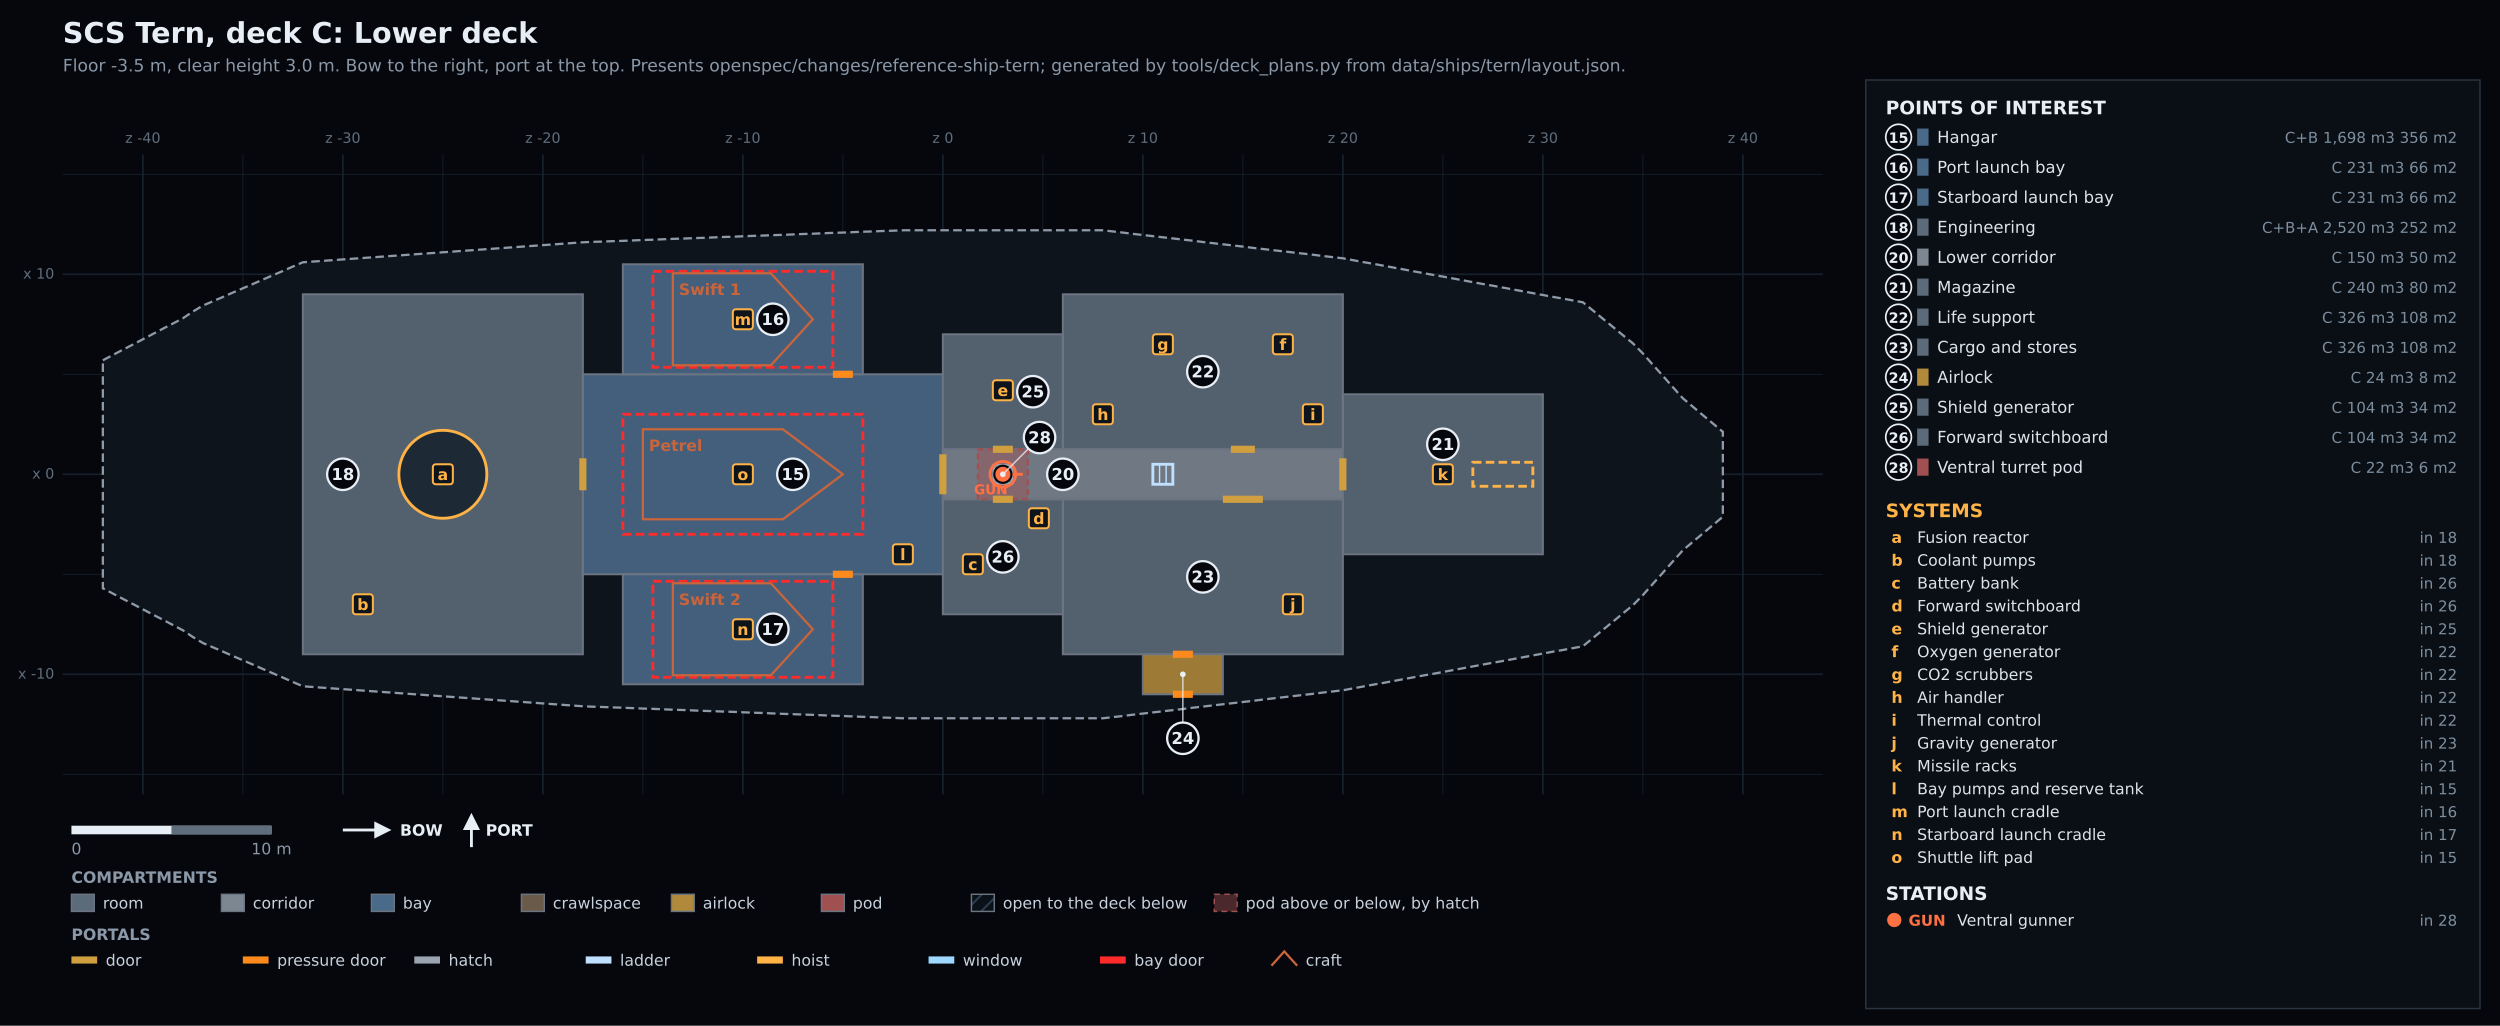
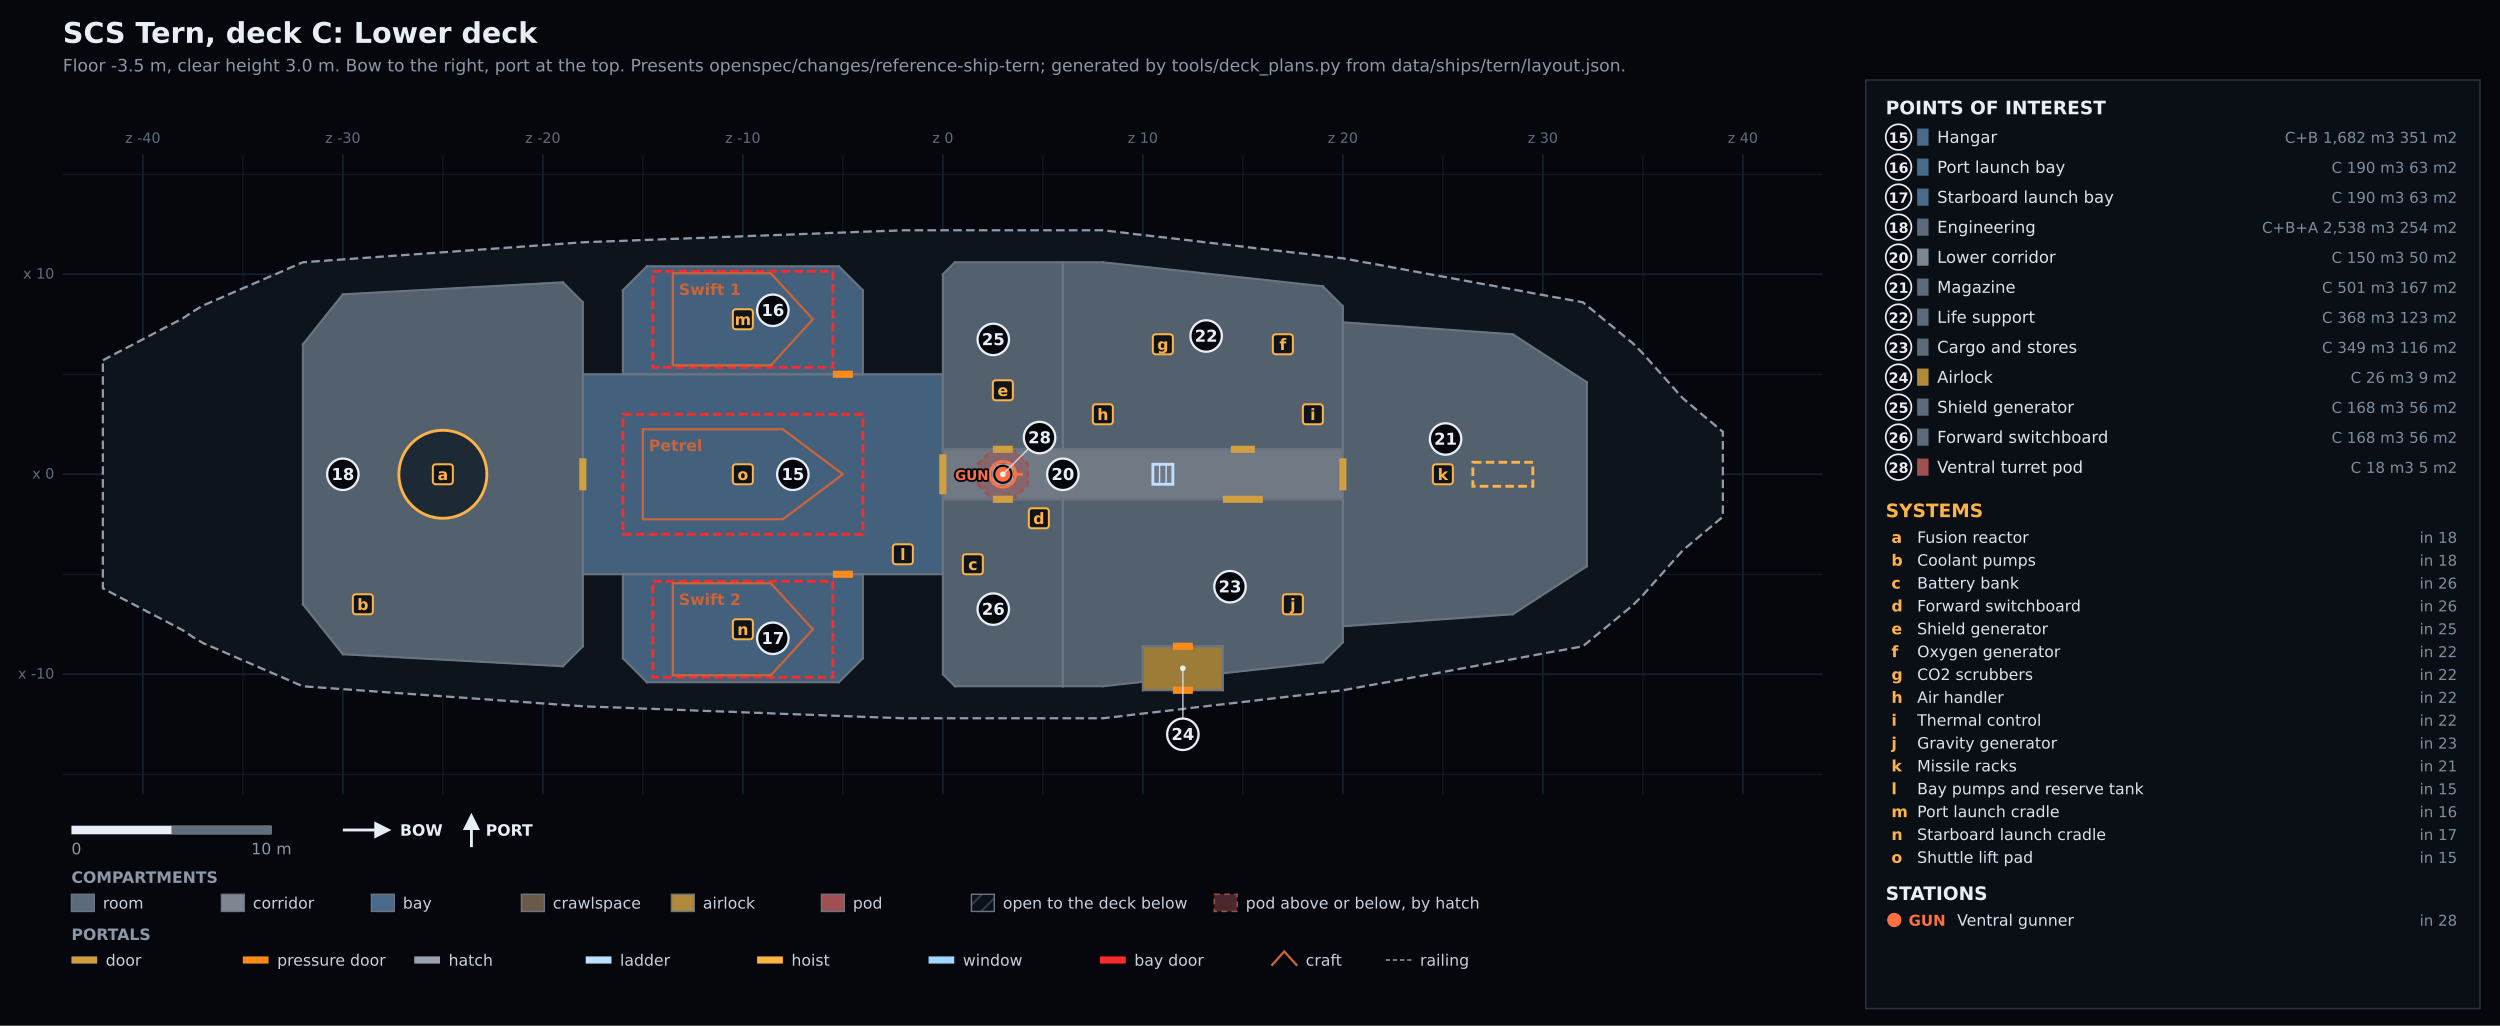
<svg xmlns="http://www.w3.org/2000/svg" width="1750" height="718" viewBox="0 0 1750 718" font-family="DejaVu Sans, Helvetica, Arial, sans-serif">
  <defs>
    <pattern id="below" width="8" height="8" patternUnits="userSpaceOnUse" patternTransform="rotate(45)">
      <rect width="8" height="8" fill="#0b1118" />
      <line x1="0" y1="0" x2="0" y2="8" stroke="#2a3a4c" stroke-width="3" />
    </pattern>
  </defs>
  <rect width="100%" height="100%" fill="#05070d" />
  <text x="44" y="30" fill="#e8eef5" font-size="20" font-weight="700">SCS Tern, deck C: Lower deck</text>
  <text x="44" y="50" fill="#8a98a8" font-size="12">Floor -3.5 m, clear height 3.0 m. Bow to the right, port at the top. Presents openspec/changes/reference-ship-tern; generated by tools/deck_plans.py from data/ships/tern/layout.json.</text>
  <line x1="100.0" y1="108" x2="100.0" y2="556.0" stroke="#16202a" stroke-width="1.2" />
  <text x="100.0" y="100" fill="#5f6e7d" font-size="10" text-anchor="middle">z -40</text>
  <line x1="170.0" y1="108" x2="170.0" y2="556.0" stroke="#16202a" stroke-width="0.6" />
  <line x1="240.0" y1="108" x2="240.0" y2="556.0" stroke="#16202a" stroke-width="1.2" />
  <text x="240.0" y="100" fill="#5f6e7d" font-size="10" text-anchor="middle">z -30</text>
  <line x1="310.0" y1="108" x2="310.0" y2="556.0" stroke="#16202a" stroke-width="0.6" />
  <line x1="380.0" y1="108" x2="380.0" y2="556.0" stroke="#16202a" stroke-width="1.2" />
  <text x="380.0" y="100" fill="#5f6e7d" font-size="10" text-anchor="middle">z -20</text>
  <line x1="450.0" y1="108" x2="450.0" y2="556.0" stroke="#16202a" stroke-width="0.6" />
  <line x1="520.0" y1="108" x2="520.0" y2="556.0" stroke="#16202a" stroke-width="1.2" />
  <text x="520.0" y="100" fill="#5f6e7d" font-size="10" text-anchor="middle">z -10</text>
  <line x1="590.0" y1="108" x2="590.0" y2="556.0" stroke="#16202a" stroke-width="0.6" />
  <line x1="660.0" y1="108" x2="660.0" y2="556.0" stroke="#16202a" stroke-width="1.2" />
  <text x="660.0" y="100" fill="#5f6e7d" font-size="10" text-anchor="middle">z 0</text>
  <line x1="730.0" y1="108" x2="730.0" y2="556.0" stroke="#16202a" stroke-width="0.6" />
  <line x1="800.0" y1="108" x2="800.0" y2="556.0" stroke="#16202a" stroke-width="1.2" />
  <text x="800.0" y="100" fill="#5f6e7d" font-size="10" text-anchor="middle">z 10</text>
  <line x1="870.0" y1="108" x2="870.0" y2="556.0" stroke="#16202a" stroke-width="0.6" />
  <line x1="940.0" y1="108" x2="940.0" y2="556.0" stroke="#16202a" stroke-width="1.2" />
  <text x="940.0" y="100" fill="#5f6e7d" font-size="10" text-anchor="middle">z 20</text>
  <line x1="1010.0" y1="108" x2="1010.0" y2="556.0" stroke="#16202a" stroke-width="0.6" />
  <line x1="1080.0" y1="108" x2="1080.0" y2="556.0" stroke="#16202a" stroke-width="1.2" />
  <text x="1080.0" y="100" fill="#5f6e7d" font-size="10" text-anchor="middle">z 30</text>
  <line x1="1150.0" y1="108" x2="1150.0" y2="556.0" stroke="#16202a" stroke-width="0.6" />
  <line x1="1220.0" y1="108" x2="1220.0" y2="556.0" stroke="#16202a" stroke-width="1.2" />
  <text x="1220.0" y="100" fill="#5f6e7d" font-size="10" text-anchor="middle">z 40</text>
  <line x1="44" y1="542.0" x2="1276.0" y2="542.0" stroke="#16202a" stroke-width="0.6" />
  <line x1="44" y1="472.0" x2="1276.0" y2="472.0" stroke="#16202a" stroke-width="1.2" />
  <text x="38" y="475.0" fill="#5f6e7d" font-size="10" text-anchor="end">x -10</text>
  <line x1="44" y1="402.0" x2="1276.0" y2="402.0" stroke="#16202a" stroke-width="0.6" />
  <line x1="44" y1="332.0" x2="1276.0" y2="332.0" stroke="#16202a" stroke-width="1.2" />
  <text x="38" y="335.0" fill="#5f6e7d" font-size="10" text-anchor="end">x 0</text>
  <line x1="44" y1="262.0" x2="1276.0" y2="262.0" stroke="#16202a" stroke-width="0.6" />
  <line x1="44" y1="192.0" x2="1276.0" y2="192.0" stroke="#16202a" stroke-width="1.2" />
  <text x="38" y="195.0" fill="#5f6e7d" font-size="10" text-anchor="end">x 10</text>
  <line x1="44" y1="122.0" x2="1276.0" y2="122.0" stroke="#16202a" stroke-width="0.6" />
  <polygon points="72.0,252.2 79.0,248.5 86.0,244.8 93.0,241.2 100.0,237.5 107.0,233.8 114.0,230.1 121.0,226.5 128.0,222.8 135.0,218.1 142.0,213.9 149.0,210.9 156.0,207.9 163.0,204.8 170.0,201.8 177.0,198.8 184.0,195.7 191.0,192.7 198.0,189.7 205.0,186.6 212.0,183.6 219.0,183.1 226.0,182.6 233.0,182.1 240.0,181.6 247.0,181.1 254.0,180.6 261.0,180.1 268.0,179.6 275.0,179.1 282.0,178.6 289.0,178.1 296.0,177.6 303.0,177.1 310.0,176.6 317.0,176.1 324.0,175.6 331.0,175.1 338.0,174.6 345.0,174.1 352.0,173.6 359.0,173.1 366.0,172.6 373.0,172.1 380.0,171.6 387.0,171.1 394.0,170.6 401.0,170.1 408.0,169.6 415.0,169.3 422.0,169.1 429.0,168.8 436.0,168.6 443.0,168.3 450.0,168.0 457.0,167.8 464.0,167.5 471.0,167.2 478.0,167.0 485.0,166.7 492.0,166.5 499.0,166.2 506.0,165.9 513.0,165.7 520.0,165.4 527.0,165.1 534.0,164.9 541.0,164.6 548.0,164.4 555.0,164.1 562.0,163.8 569.0,163.6 576.0,163.3 583.0,163.0 590.0,162.8 597.0,162.5 604.0,162.2 611.0,162.0 618.0,161.7 625.0,161.5 632.0,161.2 639.0,161.2 646.0,161.2 653.0,161.2 660.0,161.2 667.0,161.2 674.0,161.2 681.0,161.2 688.0,161.2 695.0,161.2 702.0,161.2 709.0,161.2 716.0,161.2 723.0,161.2 730.0,161.2 737.0,161.2 744.0,161.2 751.0,161.2 758.0,161.2 765.0,161.2 772.0,161.2 779.0,162.0 786.0,162.8 793.0,163.7 800.0,164.5 807.0,165.3 814.0,166.1 821.0,166.9 828.0,167.7 835.0,168.5 842.0,169.4 849.0,170.2 856.0,171.0 863.0,171.8 870.0,172.6 877.0,173.5 884.0,174.3 891.0,175.1 898.0,175.9 905.0,176.7 912.0,177.5 919.0,178.3 926.0,179.2 933.0,180.0 940.0,180.8 947.0,182.1 954.0,183.4 961.0,184.6 968.0,185.9 975.0,187.2 982.0,188.5 989.0,189.8 996.0,191.1 1003.0,192.4 1010.0,193.6 1017.0,194.9 1024.0,196.2 1031.0,197.5 1038.0,198.8 1045.0,200.0 1052.0,201.3 1059.0,202.6 1066.0,203.9 1073.0,205.2 1080.0,206.5 1087.0,207.8 1094.0,209.0 1101.0,210.3 1108.0,211.6 1115.0,217.3 1122.0,223.1 1129.0,228.8 1136.0,234.6 1143.0,240.3 1150.0,247.4 1157.0,255.3 1164.0,263.1 1171.0,271.0 1178.0,278.8 1185.0,284.7 1192.0,290.6 1199.0,296.4 1206.0,302.3 1206.0,361.7 1199.0,367.6 1192.0,373.4 1185.0,379.3 1178.0,385.2 1171.0,393.0 1164.0,400.9 1157.0,408.7 1150.0,416.6 1143.0,423.7 1136.0,429.4 1129.0,435.2 1122.0,440.9 1115.0,446.7 1108.0,452.4 1101.0,453.7 1094.0,455.0 1087.0,456.2 1080.0,457.5 1073.0,458.8 1066.0,460.1 1059.0,461.4 1052.0,462.7 1045.0,463.9 1038.0,465.2 1031.0,466.5 1024.0,467.8 1017.0,469.1 1010.0,470.4 1003.0,471.7 996.0,472.9 989.0,474.2 982.0,475.5 975.0,476.8 968.0,478.1 961.0,479.3 954.0,480.6 947.0,481.9 940.0,483.2 933.0,484.0 926.0,484.8 919.0,485.7 912.0,486.5 905.0,487.3 898.0,488.1 891.0,488.9 884.0,489.7 877.0,490.6 870.0,491.4 863.0,492.2 856.0,493.0 849.0,493.8 842.0,494.6 835.0,495.4 828.0,496.3 821.0,497.1 814.0,497.9 807.0,498.7 800.0,499.5 793.0,500.3 786.0,501.2 779.0,502.0 772.0,502.8 765.0,502.8 758.0,502.8 751.0,502.8 744.0,502.8 737.0,502.8 730.0,502.8 723.0,502.8 716.0,502.8 709.0,502.8 702.0,502.8 695.0,502.8 688.0,502.8 681.0,502.8 674.0,502.8 667.0,502.8 660.0,502.8 653.0,502.8 646.0,502.8 639.0,502.8 632.0,502.8 625.0,502.5 618.0,502.3 611.0,502.0 604.0,501.8 597.0,501.5 590.0,501.2 583.0,501.0 576.0,500.7 569.0,500.4 562.0,500.2 555.0,499.9 548.0,499.7 541.0,499.4 534.0,499.1 527.0,498.9 520.0,498.6 513.0,498.3 506.0,498.1 499.0,497.8 492.0,497.6 485.0,497.3 478.0,497.0 471.0,496.8 464.0,496.5 457.0,496.2 450.0,496.0 443.0,495.7 436.0,495.4 429.0,495.2 422.0,494.9 415.0,494.7 408.0,494.4 401.0,493.9 394.0,493.4 387.0,492.9 380.0,492.4 373.0,491.9 366.0,491.4 359.0,490.9 352.0,490.4 345.0,489.9 338.0,489.4 331.0,488.9 324.0,488.4 317.0,487.9 310.0,487.4 303.0,486.9 296.0,486.4 289.0,485.9 282.0,485.4 275.0,484.9 268.0,484.4 261.0,483.9 254.0,483.4 247.0,482.9 240.0,482.4 233.0,481.9 226.0,481.4 219.0,480.9 212.0,480.4 205.0,477.4 198.0,474.3 191.0,471.3 184.0,468.3 177.0,465.2 170.0,462.2 163.0,459.2 156.0,456.1 149.0,453.1 142.0,450.1 135.0,445.9 128.0,441.2 121.0,437.5 114.0,433.8 107.0,430.2 100.0,426.5 93.0,422.8 86.0,419.2 79.0,415.5 72.0,411.8" fill="#0d141c" stroke="#8f9aa8" stroke-width="1.6" stroke-dasharray="6 3" />
-   <rect x="408.0" y="262.0" width="252.0" height="140.0" fill="#4a6a8a" fill-opacity="0.88" stroke="#6b7480" stroke-width="1.4" />
-   <rect x="436.0" y="185.0" width="168.0" height="77.0" fill="#4a6a8a" fill-opacity="0.88" stroke="#6b7480" stroke-width="1.4" />
-   <rect x="436.0" y="402.0" width="168.0" height="77.0" fill="#4a6a8a" fill-opacity="0.88" stroke="#6b7480" stroke-width="1.4" />
-   <rect x="212.0" y="206.0" width="196.0" height="252.0" fill="#5c6b7a" fill-opacity="0.88" stroke="#6b7480" stroke-width="1.4" />
-   <rect x="660.0" y="314.5" width="280.0" height="35.0" fill="#7d8792" fill-opacity="0.88" stroke="#6b7480" stroke-width="1.4" />
-   <rect x="940.0" y="276.0" width="140.0" height="112.0" fill="#5c6b7a" fill-opacity="0.88" stroke="#6b7480" stroke-width="1.4" />
-   <rect x="744.0" y="206.0" width="196.0" height="108.5" fill="#5c6b7a" fill-opacity="0.88" stroke="#6b7480" stroke-width="1.4" />
-   <rect x="744.0" y="349.5" width="196.0" height="108.5" fill="#5c6b7a" fill-opacity="0.88" stroke="#6b7480" stroke-width="1.4" />
-   <rect x="800.0" y="458.0" width="56.0" height="28.0" fill="#b08a3a" fill-opacity="0.88" stroke="#6b7480" stroke-width="1.4" />
-   <rect x="660.0" y="234.0" width="84.0" height="80.5" fill="#5c6b7a" fill-opacity="0.88" stroke="#6b7480" stroke-width="1.4" />
-   <rect x="660.0" y="349.5" width="84.0" height="80.5" fill="#5c6b7a" fill-opacity="0.88" stroke="#6b7480" stroke-width="1.4" />
-   <rect x="684.5" y="314.5" width="35.0" height="35.0" fill="#a05050" fill-opacity="0.45" stroke="#a05050" stroke-width="1.6" stroke-dasharray="4 3" />
+   <polygon points="408.0,402.0 408.0,262.0 660.0,262.0 660.0,402.0" fill="#43607d" stroke="#43607d" stroke-width="0.8" />
+   <polygon points="436.0,262.0 436.0,203.2 452.8,186.4 587.2,186.4 604.0,203.2 604.0,262.0" fill="#43607d" stroke="#43607d" stroke-width="0.8" />
+   <polygon points="604.0,402.0 604.0,460.8 587.2,477.6 452.8,477.6 436.0,460.8 436.0,402.0" fill="#43607d" stroke="#43607d" stroke-width="0.8" />
+   <polygon points="394.0,466.4 240.0,458.0 212.0,423.0 212.0,241.0 240.0,206.0 394.0,197.6 408.0,211.6 408.0,452.4" fill="#53616f" stroke="#53616f" stroke-width="0.8" />
+   <polygon points="660.0,349.5 660.0,314.5 940.0,314.5 940.0,349.5" fill="#707984" stroke="#707984" stroke-width="0.8" />
+   <polygon points="940.0,438.4 940.0,225.6 1059.0,234.0 1110.8,267.6 1110.8,396.4 1059.0,430.0" fill="#53616f" stroke="#53616f" stroke-width="0.8" />
+   <polygon points="744.0,314.5 744.0,183.6 772.0,183.6 926.0,200.4 940.0,214.4 940.0,314.5" fill="#53616f" stroke="#53616f" stroke-width="0.8" />
+   <polygon points="744.0,452.4 744.0,349.5 940.0,349.5 940.0,449.6 937.2,452.4" fill="#53616f" stroke="#53616f" stroke-width="0.8" />
+   <polygon points="744.0,480.4 744.0,452.4 800.0,452.4 800.0,477.3 772.0,480.4" fill="#53616f" stroke="#53616f" stroke-width="0.8" />
+   <polygon points="856.0,471.3 856.0,452.4 937.2,452.4 926.0,463.6" fill="#53616f" stroke="#53616f" stroke-width="0.8" />
+   <polygon points="800.0,483.2 800.0,452.4 856.0,452.4 856.0,483.2" fill="#9c7c36" stroke="#9c7c36" stroke-width="0.8" />
+   <polygon points="660.0,314.5 660.0,192.0 668.4,183.6 744.0,183.6 744.0,314.5" fill="#53616f" stroke="#53616f" stroke-width="0.8" />
+   <polygon points="744.0,349.5 744.0,480.4 668.4,480.4 660.0,472.0 660.0,349.5" fill="#53616f" stroke="#53616f" stroke-width="0.8" />
+   <polygon points="684.5,339.3 684.5,324.7 694.7,314.5 709.3,314.5 719.5,324.7 719.5,339.3 709.3,349.5 694.7,349.5" fill="#a05050" fill-opacity="0.45" stroke="#a05050" stroke-width="1.6" stroke-dasharray="4 3" />
+   <line x1="408.0" y1="402.0" x2="408.0" y2="262.0" stroke="#6b7480" stroke-width="1.4" stroke-linecap="square" />
+   <line x1="408.0" y1="262.0" x2="660.0" y2="262.0" stroke="#6b7480" stroke-width="1.4" stroke-linecap="square" />
+   <line x1="660.0" y1="262.0" x2="660.0" y2="402.0" stroke="#6b7480" stroke-width="1.4" stroke-linecap="square" />
+   <line x1="660.0" y1="402.0" x2="408.0" y2="402.0" stroke="#6b7480" stroke-width="1.4" stroke-linecap="square" />
+   <line x1="436.0" y1="262.0" x2="436.0" y2="203.2" stroke="#6b7480" stroke-width="1.4" stroke-linecap="square" />
+   <line x1="436.0" y1="203.2" x2="452.8" y2="186.4" stroke="#6b7480" stroke-width="1.4" stroke-linecap="square" />
+   <line x1="452.8" y1="186.4" x2="587.2" y2="186.4" stroke="#6b7480" stroke-width="1.4" stroke-linecap="square" />
+   <line x1="587.2" y1="186.4" x2="604.0" y2="203.2" stroke="#6b7480" stroke-width="1.4" stroke-linecap="square" />
+   <line x1="604.0" y1="203.2" x2="604.0" y2="262.0" stroke="#6b7480" stroke-width="1.4" stroke-linecap="square" />
+   <line x1="604.0" y1="262.0" x2="436.0" y2="262.0" stroke="#6b7480" stroke-width="1.4" stroke-linecap="square" />
+   <line x1="604.0" y1="402.0" x2="604.0" y2="460.8" stroke="#6b7480" stroke-width="1.4" stroke-linecap="square" />
+   <line x1="604.0" y1="460.8" x2="587.2" y2="477.6" stroke="#6b7480" stroke-width="1.4" stroke-linecap="square" />
+   <line x1="587.2" y1="477.6" x2="452.8" y2="477.6" stroke="#6b7480" stroke-width="1.4" stroke-linecap="square" />
+   <line x1="452.8" y1="477.6" x2="436.0" y2="460.8" stroke="#6b7480" stroke-width="1.4" stroke-linecap="square" />
+   <line x1="436.0" y1="460.8" x2="436.0" y2="402.0" stroke="#6b7480" stroke-width="1.4" stroke-linecap="square" />
+   <line x1="436.0" y1="402.0" x2="604.0" y2="402.0" stroke="#6b7480" stroke-width="1.4" stroke-linecap="square" />
+   <line x1="394.0" y1="466.4" x2="240.0" y2="458.0" stroke="#6b7480" stroke-width="1.4" stroke-linecap="square" />
+   <line x1="240.0" y1="458.0" x2="212.0" y2="423.0" stroke="#6b7480" stroke-width="1.4" stroke-linecap="square" />
+   <line x1="212.0" y1="423.0" x2="212.0" y2="241.0" stroke="#6b7480" stroke-width="1.4" stroke-linecap="square" />
+   <line x1="212.0" y1="241.0" x2="240.0" y2="206.0" stroke="#6b7480" stroke-width="1.4" stroke-linecap="square" />
+   <line x1="240.0" y1="206.0" x2="394.0" y2="197.6" stroke="#6b7480" stroke-width="1.4" stroke-linecap="square" />
+   <line x1="394.0" y1="197.6" x2="408.0" y2="211.6" stroke="#6b7480" stroke-width="1.4" stroke-linecap="square" />
+   <line x1="408.0" y1="211.6" x2="408.0" y2="452.4" stroke="#6b7480" stroke-width="1.4" stroke-linecap="square" />
+   <line x1="408.0" y1="452.4" x2="394.0" y2="466.4" stroke="#6b7480" stroke-width="1.4" stroke-linecap="square" />
+   <line x1="660.0" y1="349.5" x2="660.0" y2="314.5" stroke="#6b7480" stroke-width="1.4" stroke-linecap="square" />
+   <line x1="660.0" y1="314.5" x2="940.0" y2="314.5" stroke="#6b7480" stroke-width="1.4" stroke-linecap="square" />
+   <line x1="940.0" y1="314.5" x2="940.0" y2="349.5" stroke="#6b7480" stroke-width="1.4" stroke-linecap="square" />
+   <line x1="940.0" y1="349.5" x2="660.0" y2="349.5" stroke="#6b7480" stroke-width="1.4" stroke-linecap="square" />
+   <line x1="940.0" y1="438.4" x2="940.0" y2="225.6" stroke="#6b7480" stroke-width="1.4" stroke-linecap="square" />
+   <line x1="940.0" y1="225.6" x2="1059.0" y2="234.0" stroke="#6b7480" stroke-width="1.4" stroke-linecap="square" />
+   <line x1="1059.0" y1="234.0" x2="1110.8" y2="267.6" stroke="#6b7480" stroke-width="1.4" stroke-linecap="square" />
+   <line x1="1110.8" y1="267.6" x2="1110.8" y2="396.4" stroke="#6b7480" stroke-width="1.4" stroke-linecap="square" />
+   <line x1="1110.8" y1="396.4" x2="1059.0" y2="430.0" stroke="#6b7480" stroke-width="1.4" stroke-linecap="square" />
+   <line x1="1059.0" y1="430.0" x2="940.0" y2="438.4" stroke="#6b7480" stroke-width="1.4" stroke-linecap="square" />
+   <line x1="744.0" y1="314.5" x2="744.0" y2="183.6" stroke="#6b7480" stroke-width="1.4" stroke-linecap="square" />
+   <line x1="744.0" y1="183.6" x2="772.0" y2="183.6" stroke="#6b7480" stroke-width="1.4" stroke-linecap="square" />
+   <line x1="772.0" y1="183.6" x2="926.0" y2="200.4" stroke="#6b7480" stroke-width="1.4" stroke-linecap="square" />
+   <line x1="926.0" y1="200.4" x2="940.0" y2="214.4" stroke="#6b7480" stroke-width="1.4" stroke-linecap="square" />
+   <line x1="940.0" y1="214.4" x2="940.0" y2="314.5" stroke="#6b7480" stroke-width="1.4" stroke-linecap="square" />
+   <line x1="940.0" y1="314.5" x2="744.0" y2="314.5" stroke="#6b7480" stroke-width="1.4" stroke-linecap="square" />
+   <line x1="744.0" y1="452.4" x2="744.0" y2="349.5" stroke="#6b7480" stroke-width="1.4" stroke-linecap="square" />
+   <line x1="744.0" y1="349.5" x2="940.0" y2="349.5" stroke="#6b7480" stroke-width="1.4" stroke-linecap="square" />
+   <line x1="940.0" y1="349.5" x2="940.0" y2="449.6" stroke="#6b7480" stroke-width="1.4" stroke-linecap="square" />
+   <line x1="940.0" y1="449.6" x2="937.2" y2="452.4" stroke="#6b7480" stroke-width="1.4" stroke-linecap="square" />
+   <line x1="856.0" y1="452.4" x2="800.0" y2="452.4" stroke="#6b7480" stroke-width="1.4" stroke-linecap="square" />
+   <line x1="744.0" y1="480.4" x2="744.0" y2="452.4" stroke="#6b7480" stroke-width="1.4" stroke-linecap="square" />
+   <line x1="800.0" y1="452.4" x2="800.0" y2="477.3" stroke="#6b7480" stroke-width="1.4" stroke-linecap="square" />
+   <line x1="800.0" y1="477.3" x2="772.0" y2="480.4" stroke="#6b7480" stroke-width="1.4" stroke-linecap="square" />
+   <line x1="772.0" y1="480.4" x2="744.0" y2="480.4" stroke="#6b7480" stroke-width="1.4" stroke-linecap="square" />
+   <line x1="856.0" y1="471.3" x2="856.0" y2="452.4" stroke="#6b7480" stroke-width="1.4" stroke-linecap="square" />
+   <line x1="937.2" y1="452.4" x2="926.0" y2="463.6" stroke="#6b7480" stroke-width="1.4" stroke-linecap="square" />
+   <line x1="926.0" y1="463.6" x2="856.0" y2="471.3" stroke="#6b7480" stroke-width="1.4" stroke-linecap="square" />
+   <line x1="800.0" y1="483.2" x2="800.0" y2="452.4" stroke="#6b7480" stroke-width="1.4" stroke-linecap="square" />
+   <line x1="800.0" y1="452.4" x2="856.0" y2="452.4" stroke="#6b7480" stroke-width="1.4" stroke-linecap="square" />
+   <line x1="856.0" y1="452.4" x2="856.0" y2="483.2" stroke="#6b7480" stroke-width="1.4" stroke-linecap="square" />
+   <line x1="856.0" y1="483.2" x2="800.0" y2="483.2" stroke="#6b7480" stroke-width="1.4" stroke-linecap="square" />
+   <line x1="660.0" y1="314.5" x2="660.0" y2="192.0" stroke="#6b7480" stroke-width="1.4" stroke-linecap="square" />
+   <line x1="660.0" y1="192.0" x2="668.4" y2="183.6" stroke="#6b7480" stroke-width="1.4" stroke-linecap="square" />
+   <line x1="668.4" y1="183.6" x2="744.0" y2="183.6" stroke="#6b7480" stroke-width="1.4" stroke-linecap="square" />
+   <line x1="744.0" y1="183.6" x2="744.0" y2="314.5" stroke="#6b7480" stroke-width="1.4" stroke-linecap="square" />
+   <line x1="744.0" y1="314.5" x2="660.0" y2="314.5" stroke="#6b7480" stroke-width="1.4" stroke-linecap="square" />
+   <line x1="744.0" y1="349.5" x2="744.0" y2="480.4" stroke="#6b7480" stroke-width="1.4" stroke-linecap="square" />
+   <line x1="744.0" y1="480.4" x2="668.4" y2="480.4" stroke="#6b7480" stroke-width="1.4" stroke-linecap="square" />
+   <line x1="668.4" y1="480.4" x2="660.0" y2="472.0" stroke="#6b7480" stroke-width="1.4" stroke-linecap="square" />
+   <line x1="660.0" y1="472.0" x2="660.0" y2="349.5" stroke="#6b7480" stroke-width="1.4" stroke-linecap="square" />
+   <line x1="660.0" y1="349.5" x2="744.0" y2="349.5" stroke="#6b7480" stroke-width="1.4" stroke-linecap="square" />
  <circle cx="310.0" cy="332.0" r="30.8" fill="#1d2a36" stroke="#ffb347" stroke-width="2" />
  <rect x="807.0" y="325.0" width="14.0" height="14.0" fill="none" stroke="#bfe0ff" stroke-width="2" />
  <line x1="811.7" y1="325.0" x2="811.7" y2="339.0" stroke="#bfe0ff" stroke-width="1" />
  <line x1="816.3" y1="325.0" x2="816.3" y2="339.0" stroke="#bfe0ff" stroke-width="1" />
  <rect x="1031.0" y="323.6" width="42.0" height="16.8" fill="none" stroke="#ffb347" stroke-width="2" stroke-dasharray="6 3" />
-   <line x1="660.0" y1="318.0" x2="660.0" y2="346.0" stroke="#d0a040" stroke-width="5" />
+   <line x1="660.0" y1="346.0" x2="660.0" y2="318.0" stroke="#d0a040" stroke-width="5" />
  <line x1="583.0" y1="262.0" x2="597.0" y2="262.0" stroke="#ff8a1c" stroke-width="5" />
-   <line x1="583.0" y1="402.0" x2="597.0" y2="402.0" stroke="#ff8a1c" stroke-width="5" />
+   <line x1="597.0" y1="402.0" x2="583.0" y2="402.0" stroke="#ff8a1c" stroke-width="5" />
  <rect x="457.0" y="189.9" width="126.0" height="67.2" fill="none" stroke="#ff2a2a" stroke-width="2" stroke-dasharray="6 3" />
  <rect x="457.0" y="406.9" width="126.0" height="67.2" fill="none" stroke="#ff2a2a" stroke-width="2" stroke-dasharray="6 3" />
  <rect x="436.0" y="290.0" width="168.0" height="84.0" fill="none" stroke="#ff2a2a" stroke-width="2" stroke-dasharray="6 3" />
-   <line x1="408.0" y1="320.8" x2="408.0" y2="343.2" stroke="#d0a040" stroke-width="5" />
+   <line x1="408.0" y1="343.2" x2="408.0" y2="320.8" stroke="#d0a040" stroke-width="5" />
  <line x1="940.0" y1="320.8" x2="940.0" y2="343.2" stroke="#d0a040" stroke-width="5" />
-   <line x1="861.6" y1="314.5" x2="878.4" y2="314.5" stroke="#d0a040" stroke-width="5" />
+   <line x1="878.4" y1="314.5" x2="861.6" y2="314.5" stroke="#d0a040" stroke-width="5" />
  <line x1="856.0" y1="349.5" x2="884.0" y2="349.5" stroke="#d0a040" stroke-width="5" />
-   <line x1="821.0" y1="458.0" x2="835.0" y2="458.0" stroke="#ff8a1c" stroke-width="5" />
-   <line x1="821.0" y1="486.0" x2="835.0" y2="486.0" stroke="#ff8a1c" stroke-width="5" />
-   <line x1="695.0" y1="314.5" x2="709.0" y2="314.5" stroke="#d0a040" stroke-width="5" />
+   <line x1="835.0" y1="452.4" x2="821.0" y2="452.4" stroke="#ff8a1c" stroke-width="5" />
+   <line x1="835.0" y1="483.2" x2="821.0" y2="483.2" stroke="#ff8a1c" stroke-width="5" />
+   <line x1="709.0" y1="314.5" x2="695.0" y2="314.5" stroke="#d0a040" stroke-width="5" />
  <line x1="695.0" y1="349.5" x2="709.0" y2="349.5" stroke="#d0a040" stroke-width="5" />
  <rect x="695.7" y="325.7" width="12.6" height="12.6" fill="none" stroke="#9aa4b0" stroke-width="2" />
  <line x1="699.9" y1="325.7" x2="699.9" y2="338.3" stroke="#9aa4b0" stroke-width="1" />
  <line x1="704.1" y1="325.7" x2="704.1" y2="338.3" stroke="#9aa4b0" stroke-width="1" />
  <polygon points="471.0,191.3 539.6,191.3 569.0,223.5 539.6,255.7 471.0,255.7" fill="none" stroke="#c9643b" stroke-width="1.6" />
  <text x="475.2" y="206.5" fill="#c9643b" font-size="11" font-weight="700">Swift 1</text>
  <polygon points="471.0,408.3 539.6,408.3 569.0,440.5 539.6,472.7 471.0,472.7" fill="none" stroke="#c9643b" stroke-width="1.6" />
  <text x="475.2" y="423.5" fill="#c9643b" font-size="11" font-weight="700">Swift 2</text>
  <polygon points="450.0,300.5 548.0,300.5 590.0,332.0 548.0,363.5 450.0,363.5" fill="none" stroke="#c9643b" stroke-width="1.6" />
  <text x="454.2" y="315.7" fill="#c9643b" font-size="11" font-weight="700">Petrel</text>
  <circle cx="702.0" cy="332.0" r="9" fill="none" stroke="#ff7043" stroke-width="2" />
  <rect x="303.0" y="325.0" width="14" height="14" rx="2" fill="#0d141c" stroke="#ffb347" stroke-width="1.4" />
  <text x="310.0" y="336.0" fill="#ffb347" font-size="11" font-weight="700" text-anchor="middle">a</text>
  <rect x="247.0" y="416.0" width="14" height="14" rx="2" fill="#0d141c" stroke="#ffb347" stroke-width="1.4" />
  <text x="254.0" y="427.0" fill="#ffb347" font-size="11" font-weight="700" text-anchor="middle">b</text>
  <rect x="674.0" y="388.0" width="14" height="14" rx="2" fill="#0d141c" stroke="#ffb347" stroke-width="1.4" />
  <text x="681.0" y="399.0" fill="#ffb347" font-size="11" font-weight="700" text-anchor="middle">c</text>
  <rect x="720.2" y="355.8" width="14" height="14" rx="2" fill="#0d141c" stroke="#ffb347" stroke-width="1.4" />
  <text x="727.2" y="366.8" fill="#ffb347" font-size="11" font-weight="700" text-anchor="middle">d</text>
  <rect x="695.0" y="266.2" width="14" height="14" rx="2" fill="#0d141c" stroke="#ffb347" stroke-width="1.4" />
  <text x="702.0" y="277.2" fill="#ffb347" font-size="11" font-weight="700" text-anchor="middle">e</text>
  <rect x="891.0" y="234.0" width="14" height="14" rx="2" fill="#0d141c" stroke="#ffb347" stroke-width="1.4" />
  <text x="898.0" y="245.0" fill="#ffb347" font-size="11" font-weight="700" text-anchor="middle">f</text>
  <rect x="807.0" y="234.0" width="14" height="14" rx="2" fill="#0d141c" stroke="#ffb347" stroke-width="1.4" />
  <text x="814.0" y="245.0" fill="#ffb347" font-size="11" font-weight="700" text-anchor="middle">g</text>
  <rect x="765.0" y="283.0" width="14" height="14" rx="2" fill="#0d141c" stroke="#ffb347" stroke-width="1.4" />
  <text x="772.0" y="294.0" fill="#ffb347" font-size="11" font-weight="700" text-anchor="middle">h</text>
  <rect x="912.0" y="283.0" width="14" height="14" rx="2" fill="#0d141c" stroke="#ffb347" stroke-width="1.4" />
  <text x="919.0" y="294.0" fill="#ffb347" font-size="11" font-weight="700" text-anchor="middle">i</text>
  <rect x="898.0" y="416.0" width="14" height="14" rx="2" fill="#0d141c" stroke="#ffb347" stroke-width="1.4" />
  <text x="905.0" y="427.0" fill="#ffb347" font-size="11" font-weight="700" text-anchor="middle">j</text>
  <rect x="1003.0" y="325.0" width="14" height="14" rx="2" fill="#0d141c" stroke="#ffb347" stroke-width="1.4" />
  <text x="1010.0" y="336.0" fill="#ffb347" font-size="11" font-weight="700" text-anchor="middle">k</text>
  <rect x="625.0" y="381.0" width="14" height="14" rx="2" fill="#0d141c" stroke="#ffb347" stroke-width="1.4" />
  <text x="632.0" y="392.0" fill="#ffb347" font-size="11" font-weight="700" text-anchor="middle">l</text>
  <rect x="513.0" y="216.5" width="14" height="14" rx="2" fill="#0d141c" stroke="#ffb347" stroke-width="1.4" />
  <text x="520.0" y="227.5" fill="#ffb347" font-size="11" font-weight="700" text-anchor="middle">m</text>
  <rect x="513.0" y="433.5" width="14" height="14" rx="2" fill="#0d141c" stroke="#ffb347" stroke-width="1.4" />
  <text x="520.0" y="444.5" fill="#ffb347" font-size="11" font-weight="700" text-anchor="middle">n</text>
  <rect x="513.0" y="325.0" width="14" height="14" rx="2" fill="#0d141c" stroke="#ffb347" stroke-width="1.4" />
  <text x="520.0" y="336.0" fill="#ffb347" font-size="11" font-weight="700" text-anchor="middle">o</text>
  <line x1="702.0" y1="332.0" x2="716.0" y2="332.0" stroke="#ff7043" stroke-width="2" />
  <circle cx="702.0" cy="332.0" r="6" fill="#ff7043" stroke="#05070d" stroke-width="1.5" />
-   <text x="693.6" y="346.0" fill="#ff7043" font-size="9.5" font-weight="700" text-anchor="middle">GUN</text>
+   <text x="692.0" y="336.0" fill="#ff7043" font-size="9.5" font-weight="700" text-anchor="end" stroke="#05070d" stroke-width="2.5" stroke-linejoin="round" paint-order="stroke">GUN</text>
  <circle cx="555.0" cy="332.0" r="11" fill="#05070d" stroke="#e8eef5" stroke-width="1.6" />
  <text x="555.0" y="336.0" fill="#e8eef5" font-size="11.5" font-weight="700" text-anchor="middle">15</text>
-   <circle cx="541.0" cy="223.5" r="11" fill="#05070d" stroke="#e8eef5" stroke-width="1.6" />
-   <text x="541.0" y="227.5" fill="#e8eef5" font-size="11.5" font-weight="700" text-anchor="middle">16</text>
-   <circle cx="541.0" cy="440.5" r="11" fill="#05070d" stroke="#e8eef5" stroke-width="1.6" />
-   <text x="541.0" y="444.5" fill="#e8eef5" font-size="11.5" font-weight="700" text-anchor="middle">17</text>
+   <circle cx="541.0" cy="217.2" r="11" fill="#05070d" stroke="#e8eef5" stroke-width="1.6" />
+   <text x="541.0" y="221.2" fill="#e8eef5" font-size="11.5" font-weight="700" text-anchor="middle">16</text>
+   <circle cx="541.0" cy="446.8" r="11" fill="#05070d" stroke="#e8eef5" stroke-width="1.6" />
+   <text x="541.0" y="450.8" fill="#e8eef5" font-size="11.5" font-weight="700" text-anchor="middle">17</text>
  <circle cx="240.0" cy="332.0" r="11" fill="#05070d" stroke="#e8eef5" stroke-width="1.6" />
  <text x="240.0" y="336.0" fill="#e8eef5" font-size="11.5" font-weight="700" text-anchor="middle">18</text>
  <circle cx="744.0" cy="332.0" r="11" fill="#05070d" stroke="#e8eef5" stroke-width="1.6" />
  <text x="744.0" y="336.0" fill="#e8eef5" font-size="11.5" font-weight="700" text-anchor="middle">20</text>
-   <circle cx="1010.0" cy="311.0" r="11" fill="#05070d" stroke="#e8eef5" stroke-width="1.6" />
-   <text x="1010.0" y="315.0" fill="#e8eef5" font-size="11.5" font-weight="700" text-anchor="middle">21</text>
-   <circle cx="842.0" cy="260.2" r="11" fill="#05070d" stroke="#e8eef5" stroke-width="1.6" />
-   <text x="842.0" y="264.2" fill="#e8eef5" font-size="11.5" font-weight="700" text-anchor="middle">22</text>
-   <circle cx="842.0" cy="403.8" r="11" fill="#05070d" stroke="#e8eef5" stroke-width="1.6" />
-   <text x="842.0" y="407.8" fill="#e8eef5" font-size="11.5" font-weight="700" text-anchor="middle">23</text>
-   <line x1="828.0" y1="505.8" x2="828.0" y2="472.0" stroke="#e8eef5" stroke-width="1" stroke-opacity="0.8" />
-   <circle cx="828.0" cy="472.0" r="2" fill="#e8eef5" />
-   <circle cx="828.0" cy="516.8" r="11" fill="#05070d" stroke="#e8eef5" stroke-width="1.6" />
-   <text x="828.0" y="520.8" fill="#e8eef5" font-size="11.5" font-weight="700" text-anchor="middle">24</text>
-   <circle cx="723.0" cy="274.2" r="11" fill="#05070d" stroke="#e8eef5" stroke-width="1.6" />
-   <text x="723.0" y="278.2" fill="#e8eef5" font-size="11.5" font-weight="700" text-anchor="middle">25</text>
-   <circle cx="702.0" cy="389.8" r="11" fill="#05070d" stroke="#e8eef5" stroke-width="1.6" />
-   <text x="702.0" y="393.8" fill="#e8eef5" font-size="11.5" font-weight="700" text-anchor="middle">26</text>
+   <circle cx="1011.9" cy="307.3" r="11" fill="#05070d" stroke="#e8eef5" stroke-width="1.6" />
+   <text x="1011.9" y="311.3" fill="#e8eef5" font-size="11.5" font-weight="700" text-anchor="middle">21</text>
+   <circle cx="844.3" cy="235.2" r="11" fill="#05070d" stroke="#e8eef5" stroke-width="1.6" />
+   <text x="844.3" y="239.2" fill="#e8eef5" font-size="11.5" font-weight="700" text-anchor="middle">22</text>
+   <circle cx="861.0" cy="410.7" r="11" fill="#05070d" stroke="#e8eef5" stroke-width="1.6" />
+   <text x="861.0" y="414.7" fill="#e8eef5" font-size="11.5" font-weight="700" text-anchor="middle">23</text>
+   <line x1="828.0" y1="503.0" x2="828.0" y2="467.8" stroke="#e8eef5" stroke-width="1" stroke-opacity="0.8" />
+   <circle cx="828.0" cy="467.8" r="2" fill="#e8eef5" />
+   <circle cx="828.0" cy="514.0" r="11" fill="#05070d" stroke="#e8eef5" stroke-width="1.6" />
+   <text x="828.0" y="518.0" fill="#e8eef5" font-size="11.5" font-weight="700" text-anchor="middle">24</text>
+   <circle cx="695.3" cy="237.6" r="11" fill="#05070d" stroke="#e8eef5" stroke-width="1.6" />
+   <text x="695.3" y="241.6" fill="#e8eef5" font-size="11.5" font-weight="700" text-anchor="middle">25</text>
+   <circle cx="695.3" cy="426.4" r="11" fill="#05070d" stroke="#e8eef5" stroke-width="1.6" />
+   <text x="695.3" y="430.4" fill="#e8eef5" font-size="11.5" font-weight="700" text-anchor="middle">26</text>
  <line x1="720.0" y1="314.0" x2="702.0" y2="332.0" stroke="#e8eef5" stroke-width="1" stroke-opacity="0.8" />
  <circle cx="702.0" cy="332.0" r="2" fill="#e8eef5" />
  <circle cx="727.7" cy="306.3" r="11" fill="#05070d" stroke="#e8eef5" stroke-width="1.6" />
  <text x="727.7" y="310.3" fill="#e8eef5" font-size="11.5" font-weight="700" text-anchor="middle">28</text>
  <rect x="50" y="578.0" width="140" height="6" fill="#e8eef5" />
  <rect x="120" y="578.0" width="70" height="6" fill="#5f6e7d" />
  <text x="50" y="598.0" fill="#8a98a8" font-size="11">0</text>
  <text x="190" y="598.0" fill="#8a98a8" font-size="11" text-anchor="middle">10 m</text>
  <polygon points="274.0,581.0 262.0,575.0 262.0,587.0" fill="#e8eef5" />
  <line x1="240.0" y1="581.0" x2="264.0" y2="581.0" stroke="#e8eef5" stroke-width="2" />
  <text x="280.0" y="585.0" fill="#e8eef5" font-size="11" font-weight="700">BOW</text>
  <polygon points="330.0,569.0 324.0,581.0 336.0,581.0" fill="#e8eef5" />
  <line x1="330.0" y1="579.0" x2="330.0" y2="593.0" stroke="#e8eef5" stroke-width="2" />
  <text x="340.0" y="585.0" fill="#e8eef5" font-size="11" font-weight="700">PORT</text>
  <text x="50" y="618.0" fill="#8a98a8" font-size="11" font-weight="700">COMPARTMENTS</text>
  <rect x="50" y="626.0" width="16" height="12" fill="#5c6b7a" stroke="#6b7480" />
  <text x="72" y="636.0" fill="#c8d2dc" font-size="11">room</text>
  <rect x="155" y="626.0" width="16" height="12" fill="#7d8792" stroke="#6b7480" />
  <text x="177" y="636.0" fill="#c8d2dc" font-size="11">corridor</text>
  <rect x="260" y="626.0" width="16" height="12" fill="#4a6a8a" stroke="#6b7480" />
  <text x="282" y="636.0" fill="#c8d2dc" font-size="11">bay</text>
  <rect x="365" y="626.0" width="16" height="12" fill="#6a5a4a" stroke="#6b7480" />
  <text x="387" y="636.0" fill="#c8d2dc" font-size="11">crawlspace</text>
  <rect x="470" y="626.0" width="16" height="12" fill="#b08a3a" stroke="#6b7480" />
  <text x="492" y="636.0" fill="#c8d2dc" font-size="11">airlock</text>
  <rect x="575" y="626.0" width="16" height="12" fill="#a05050" stroke="#6b7480" />
  <text x="597" y="636.0" fill="#c8d2dc" font-size="11">pod</text>
  <rect x="680" y="626.0" width="16" height="12" fill="url(#below)" stroke="#6b7480" />
  <text x="702" y="636.0" fill="#c8d2dc" font-size="11">open to the deck below</text>
  <rect x="850" y="626.0" width="16" height="12" fill="#a05050" fill-opacity="0.45" stroke="#a05050" stroke-dasharray="4 3" />
  <text x="872" y="636.0" fill="#c8d2dc" font-size="11">pod above or below, by hatch</text>
  <text x="50" y="658.0" fill="#8a98a8" font-size="11" font-weight="700">PORTALS</text>
  <line x1="50" y1="672.0" x2="68" y2="672.0" stroke="#d0a040" stroke-width="5" />
  <text x="74" y="676.0" fill="#c8d2dc" font-size="11">door</text>
  <line x1="170" y1="672.0" x2="188" y2="672.0" stroke="#ff8a1c" stroke-width="5" />
  <text x="194" y="676.0" fill="#c8d2dc" font-size="11">pressure door</text>
  <line x1="290" y1="672.0" x2="308" y2="672.0" stroke="#9aa4b0" stroke-width="5" />
  <text x="314" y="676.0" fill="#c8d2dc" font-size="11">hatch</text>
  <line x1="410" y1="672.0" x2="428" y2="672.0" stroke="#bfe0ff" stroke-width="5" />
  <text x="434" y="676.0" fill="#c8d2dc" font-size="11">ladder</text>
  <line x1="530" y1="672.0" x2="548" y2="672.0" stroke="#ffb347" stroke-width="5" />
  <text x="554" y="676.0" fill="#c8d2dc" font-size="11">hoist</text>
  <line x1="650" y1="672.0" x2="668" y2="672.0" stroke="#9fd8ff" stroke-width="5" />
  <text x="674" y="676.0" fill="#c8d2dc" font-size="11">window</text>
  <line x1="770" y1="672.0" x2="788" y2="672.0" stroke="#ff2a2a" stroke-width="5" />
  <text x="794" y="676.0" fill="#c8d2dc" font-size="11">bay door</text>
  <polyline points="890,676.0 899,666.0 908,676.0" fill="none" stroke="#c9643b" stroke-width="1.6" />
  <text x="914" y="676.0" fill="#c8d2dc" font-size="11">craft</text>
+   <line x1="970" y1="672.0" x2="988" y2="672.0" stroke="#9aa4b0" stroke-width="1" stroke-dasharray="3 2" />
+   <text x="994" y="676.0" fill="#c8d2dc" font-size="11">railing</text>
  <rect x="1306.0" y="56" width="430" height="650.0" fill="#0a0f16" stroke="#2b3540" />
  <text x="1320.0" y="80" fill="#e8eef5" font-size="13" font-weight="700">POINTS OF INTEREST</text>
  <circle cx="1329.0" cy="96" r="9" fill="#05070d" stroke="#e8eef5" stroke-width="1.2" />
  <text x="1329.0" y="100" fill="#e8eef5" font-size="10" font-weight="700" text-anchor="middle">15</text>
  <rect x="1342.0" y="90" width="8" height="12" fill="#4a6a8a" />
  <text x="1356.0" y="100" fill="#dbe4ec" font-size="11.5">Hangar</text>
-   <text x="1720.0" y="100" fill="#7d8e9e" font-size="10.5" text-anchor="end">C+B  1,698 m3  356 m2</text>
+   <text x="1720.0" y="100" fill="#7d8e9e" font-size="10.5" text-anchor="end">C+B  1,682 m3  351 m2</text>
  <circle cx="1329.0" cy="117" r="9" fill="#05070d" stroke="#e8eef5" stroke-width="1.2" />
  <text x="1329.0" y="121" fill="#e8eef5" font-size="10" font-weight="700" text-anchor="middle">16</text>
  <rect x="1342.0" y="111" width="8" height="12" fill="#4a6a8a" />
  <text x="1356.0" y="121" fill="#dbe4ec" font-size="11.5">Port launch bay</text>
-   <text x="1720.0" y="121" fill="#7d8e9e" font-size="10.5" text-anchor="end">C  231 m3  66 m2</text>
+   <text x="1720.0" y="121" fill="#7d8e9e" font-size="10.5" text-anchor="end">C  190 m3  63 m2</text>
  <circle cx="1329.0" cy="138" r="9" fill="#05070d" stroke="#e8eef5" stroke-width="1.2" />
  <text x="1329.0" y="142" fill="#e8eef5" font-size="10" font-weight="700" text-anchor="middle">17</text>
  <rect x="1342.0" y="132" width="8" height="12" fill="#4a6a8a" />
  <text x="1356.0" y="142" fill="#dbe4ec" font-size="11.5">Starboard launch bay</text>
-   <text x="1720.0" y="142" fill="#7d8e9e" font-size="10.5" text-anchor="end">C  231 m3  66 m2</text>
+   <text x="1720.0" y="142" fill="#7d8e9e" font-size="10.5" text-anchor="end">C  190 m3  63 m2</text>
  <circle cx="1329.0" cy="159" r="9" fill="#05070d" stroke="#e8eef5" stroke-width="1.2" />
  <text x="1329.0" y="163" fill="#e8eef5" font-size="10" font-weight="700" text-anchor="middle">18</text>
  <rect x="1342.0" y="153" width="8" height="12" fill="#5c6b7a" />
  <text x="1356.0" y="163" fill="#dbe4ec" font-size="11.5">Engineering</text>
-   <text x="1720.0" y="163" fill="#7d8e9e" font-size="10.5" text-anchor="end">C+B+A  2,520 m3  252 m2</text>
+   <text x="1720.0" y="163" fill="#7d8e9e" font-size="10.5" text-anchor="end">C+B+A  2,538 m3  254 m2</text>
  <circle cx="1329.0" cy="180" r="9" fill="#05070d" stroke="#e8eef5" stroke-width="1.2" />
  <text x="1329.0" y="184" fill="#e8eef5" font-size="10" font-weight="700" text-anchor="middle">20</text>
  <rect x="1342.0" y="174" width="8" height="12" fill="#7d8792" />
  <text x="1356.0" y="184" fill="#dbe4ec" font-size="11.5">Lower corridor</text>
  <text x="1720.0" y="184" fill="#7d8e9e" font-size="10.5" text-anchor="end">C  150 m3  50 m2</text>
  <circle cx="1329.0" cy="201" r="9" fill="#05070d" stroke="#e8eef5" stroke-width="1.2" />
  <text x="1329.0" y="205" fill="#e8eef5" font-size="10" font-weight="700" text-anchor="middle">21</text>
  <rect x="1342.0" y="195" width="8" height="12" fill="#5c6b7a" />
  <text x="1356.0" y="205" fill="#dbe4ec" font-size="11.5">Magazine</text>
-   <text x="1720.0" y="205" fill="#7d8e9e" font-size="10.5" text-anchor="end">C  240 m3  80 m2</text>
+   <text x="1720.0" y="205" fill="#7d8e9e" font-size="10.5" text-anchor="end">C  501 m3  167 m2</text>
  <circle cx="1329.0" cy="222" r="9" fill="#05070d" stroke="#e8eef5" stroke-width="1.2" />
  <text x="1329.0" y="226" fill="#e8eef5" font-size="10" font-weight="700" text-anchor="middle">22</text>
  <rect x="1342.0" y="216" width="8" height="12" fill="#5c6b7a" />
  <text x="1356.0" y="226" fill="#dbe4ec" font-size="11.5">Life support</text>
-   <text x="1720.0" y="226" fill="#7d8e9e" font-size="10.5" text-anchor="end">C  326 m3  108 m2</text>
+   <text x="1720.0" y="226" fill="#7d8e9e" font-size="10.5" text-anchor="end">C  368 m3  123 m2</text>
  <circle cx="1329.0" cy="243" r="9" fill="#05070d" stroke="#e8eef5" stroke-width="1.2" />
  <text x="1329.0" y="247" fill="#e8eef5" font-size="10" font-weight="700" text-anchor="middle">23</text>
  <rect x="1342.0" y="237" width="8" height="12" fill="#5c6b7a" />
  <text x="1356.0" y="247" fill="#dbe4ec" font-size="11.5">Cargo and stores</text>
-   <text x="1720.0" y="247" fill="#7d8e9e" font-size="10.5" text-anchor="end">C  326 m3  108 m2</text>
+   <text x="1720.0" y="247" fill="#7d8e9e" font-size="10.5" text-anchor="end">C  349 m3  116 m2</text>
  <circle cx="1329.0" cy="264" r="9" fill="#05070d" stroke="#e8eef5" stroke-width="1.2" />
  <text x="1329.0" y="268" fill="#e8eef5" font-size="10" font-weight="700" text-anchor="middle">24</text>
  <rect x="1342.0" y="258" width="8" height="12" fill="#b08a3a" />
  <text x="1356.0" y="268" fill="#dbe4ec" font-size="11.5">Airlock</text>
-   <text x="1720.0" y="268" fill="#7d8e9e" font-size="10.5" text-anchor="end">C  24 m3  8 m2</text>
+   <text x="1720.0" y="268" fill="#7d8e9e" font-size="10.5" text-anchor="end">C  26 m3  9 m2</text>
  <circle cx="1329.0" cy="285" r="9" fill="#05070d" stroke="#e8eef5" stroke-width="1.2" />
  <text x="1329.0" y="289" fill="#e8eef5" font-size="10" font-weight="700" text-anchor="middle">25</text>
  <rect x="1342.0" y="279" width="8" height="12" fill="#5c6b7a" />
  <text x="1356.0" y="289" fill="#dbe4ec" font-size="11.5">Shield generator</text>
-   <text x="1720.0" y="289" fill="#7d8e9e" font-size="10.5" text-anchor="end">C  104 m3  34 m2</text>
+   <text x="1720.0" y="289" fill="#7d8e9e" font-size="10.5" text-anchor="end">C  168 m3  56 m2</text>
  <circle cx="1329.0" cy="306" r="9" fill="#05070d" stroke="#e8eef5" stroke-width="1.2" />
  <text x="1329.0" y="310" fill="#e8eef5" font-size="10" font-weight="700" text-anchor="middle">26</text>
  <rect x="1342.0" y="300" width="8" height="12" fill="#5c6b7a" />
  <text x="1356.0" y="310" fill="#dbe4ec" font-size="11.5">Forward switchboard</text>
-   <text x="1720.0" y="310" fill="#7d8e9e" font-size="10.5" text-anchor="end">C  104 m3  34 m2</text>
+   <text x="1720.0" y="310" fill="#7d8e9e" font-size="10.5" text-anchor="end">C  168 m3  56 m2</text>
  <circle cx="1329.0" cy="327" r="9" fill="#05070d" stroke="#e8eef5" stroke-width="1.2" />
  <text x="1329.0" y="331" fill="#e8eef5" font-size="10" font-weight="700" text-anchor="middle">28</text>
  <rect x="1342.0" y="321" width="8" height="12" fill="#a05050" />
  <text x="1356.0" y="331" fill="#dbe4ec" font-size="11.5">Ventral turret pod</text>
-   <text x="1720.0" y="331" fill="#7d8e9e" font-size="10.5" text-anchor="end">C  22 m3  6 m2</text>
+   <text x="1720.0" y="331" fill="#7d8e9e" font-size="10.5" text-anchor="end">C  18 m3  5 m2</text>
  <text x="1320.0" y="362" fill="#ffb347" font-size="13" font-weight="700">SYSTEMS</text>
  <text x="1324.0" y="380" fill="#ffb347" font-size="11" font-weight="700">a</text>
  <text x="1342.0" y="380" fill="#dbe4ec" font-size="11">Fusion reactor</text>
  <text x="1720.0" y="380" fill="#7d8e9e" font-size="10.5" text-anchor="end">in 18</text>
  <text x="1324.0" y="396" fill="#ffb347" font-size="11" font-weight="700">b</text>
  <text x="1342.0" y="396" fill="#dbe4ec" font-size="11">Coolant pumps</text>
  <text x="1720.0" y="396" fill="#7d8e9e" font-size="10.5" text-anchor="end">in 18</text>
  <text x="1324.0" y="412" fill="#ffb347" font-size="11" font-weight="700">c</text>
  <text x="1342.0" y="412" fill="#dbe4ec" font-size="11">Battery bank</text>
  <text x="1720.0" y="412" fill="#7d8e9e" font-size="10.5" text-anchor="end">in 26</text>
  <text x="1324.0" y="428" fill="#ffb347" font-size="11" font-weight="700">d</text>
  <text x="1342.0" y="428" fill="#dbe4ec" font-size="11">Forward switchboard</text>
  <text x="1720.0" y="428" fill="#7d8e9e" font-size="10.5" text-anchor="end">in 26</text>
  <text x="1324.0" y="444" fill="#ffb347" font-size="11" font-weight="700">e</text>
  <text x="1342.0" y="444" fill="#dbe4ec" font-size="11">Shield generator</text>
  <text x="1720.0" y="444" fill="#7d8e9e" font-size="10.5" text-anchor="end">in 25</text>
  <text x="1324.0" y="460" fill="#ffb347" font-size="11" font-weight="700">f</text>
  <text x="1342.0" y="460" fill="#dbe4ec" font-size="11">Oxygen generator</text>
  <text x="1720.0" y="460" fill="#7d8e9e" font-size="10.5" text-anchor="end">in 22</text>
  <text x="1324.0" y="476" fill="#ffb347" font-size="11" font-weight="700">g</text>
  <text x="1342.0" y="476" fill="#dbe4ec" font-size="11">CO2 scrubbers</text>
  <text x="1720.0" y="476" fill="#7d8e9e" font-size="10.5" text-anchor="end">in 22</text>
  <text x="1324.0" y="492" fill="#ffb347" font-size="11" font-weight="700">h</text>
  <text x="1342.0" y="492" fill="#dbe4ec" font-size="11">Air handler</text>
  <text x="1720.0" y="492" fill="#7d8e9e" font-size="10.5" text-anchor="end">in 22</text>
  <text x="1324.0" y="508" fill="#ffb347" font-size="11" font-weight="700">i</text>
  <text x="1342.0" y="508" fill="#dbe4ec" font-size="11">Thermal control</text>
  <text x="1720.0" y="508" fill="#7d8e9e" font-size="10.5" text-anchor="end">in 22</text>
  <text x="1324.0" y="524" fill="#ffb347" font-size="11" font-weight="700">j</text>
  <text x="1342.0" y="524" fill="#dbe4ec" font-size="11">Gravity generator</text>
  <text x="1720.0" y="524" fill="#7d8e9e" font-size="10.5" text-anchor="end">in 23</text>
  <text x="1324.0" y="540" fill="#ffb347" font-size="11" font-weight="700">k</text>
  <text x="1342.0" y="540" fill="#dbe4ec" font-size="11">Missile racks</text>
  <text x="1720.0" y="540" fill="#7d8e9e" font-size="10.5" text-anchor="end">in 21</text>
  <text x="1324.0" y="556" fill="#ffb347" font-size="11" font-weight="700">l</text>
  <text x="1342.0" y="556" fill="#dbe4ec" font-size="11">Bay pumps and reserve tank</text>
  <text x="1720.0" y="556" fill="#7d8e9e" font-size="10.5" text-anchor="end">in 15</text>
  <text x="1324.0" y="572" fill="#ffb347" font-size="11" font-weight="700">m</text>
  <text x="1342.0" y="572" fill="#dbe4ec" font-size="11">Port launch cradle</text>
  <text x="1720.0" y="572" fill="#7d8e9e" font-size="10.5" text-anchor="end">in 16</text>
  <text x="1324.0" y="588" fill="#ffb347" font-size="11" font-weight="700">n</text>
  <text x="1342.0" y="588" fill="#dbe4ec" font-size="11">Starboard launch cradle</text>
  <text x="1720.0" y="588" fill="#7d8e9e" font-size="10.5" text-anchor="end">in 17</text>
  <text x="1324.0" y="604" fill="#ffb347" font-size="11" font-weight="700">o</text>
  <text x="1342.0" y="604" fill="#dbe4ec" font-size="11">Shuttle lift pad</text>
  <text x="1720.0" y="604" fill="#7d8e9e" font-size="10.5" text-anchor="end">in 15</text>
  <text x="1320.0" y="630" fill="#e8eef5" font-size="13" font-weight="700">STATIONS</text>
  <circle cx="1326.0" cy="644" r="5" fill="#ff7043" />
  <text x="1336.0" y="648" fill="#ff7043" font-size="10.5" font-weight="700">GUN</text>
  <text x="1370.0" y="648" fill="#dbe4ec" font-size="11">Ventral gunner</text>
  <text x="1720.0" y="648" fill="#7d8e9e" font-size="10.5" text-anchor="end">in 28</text>
</svg>
